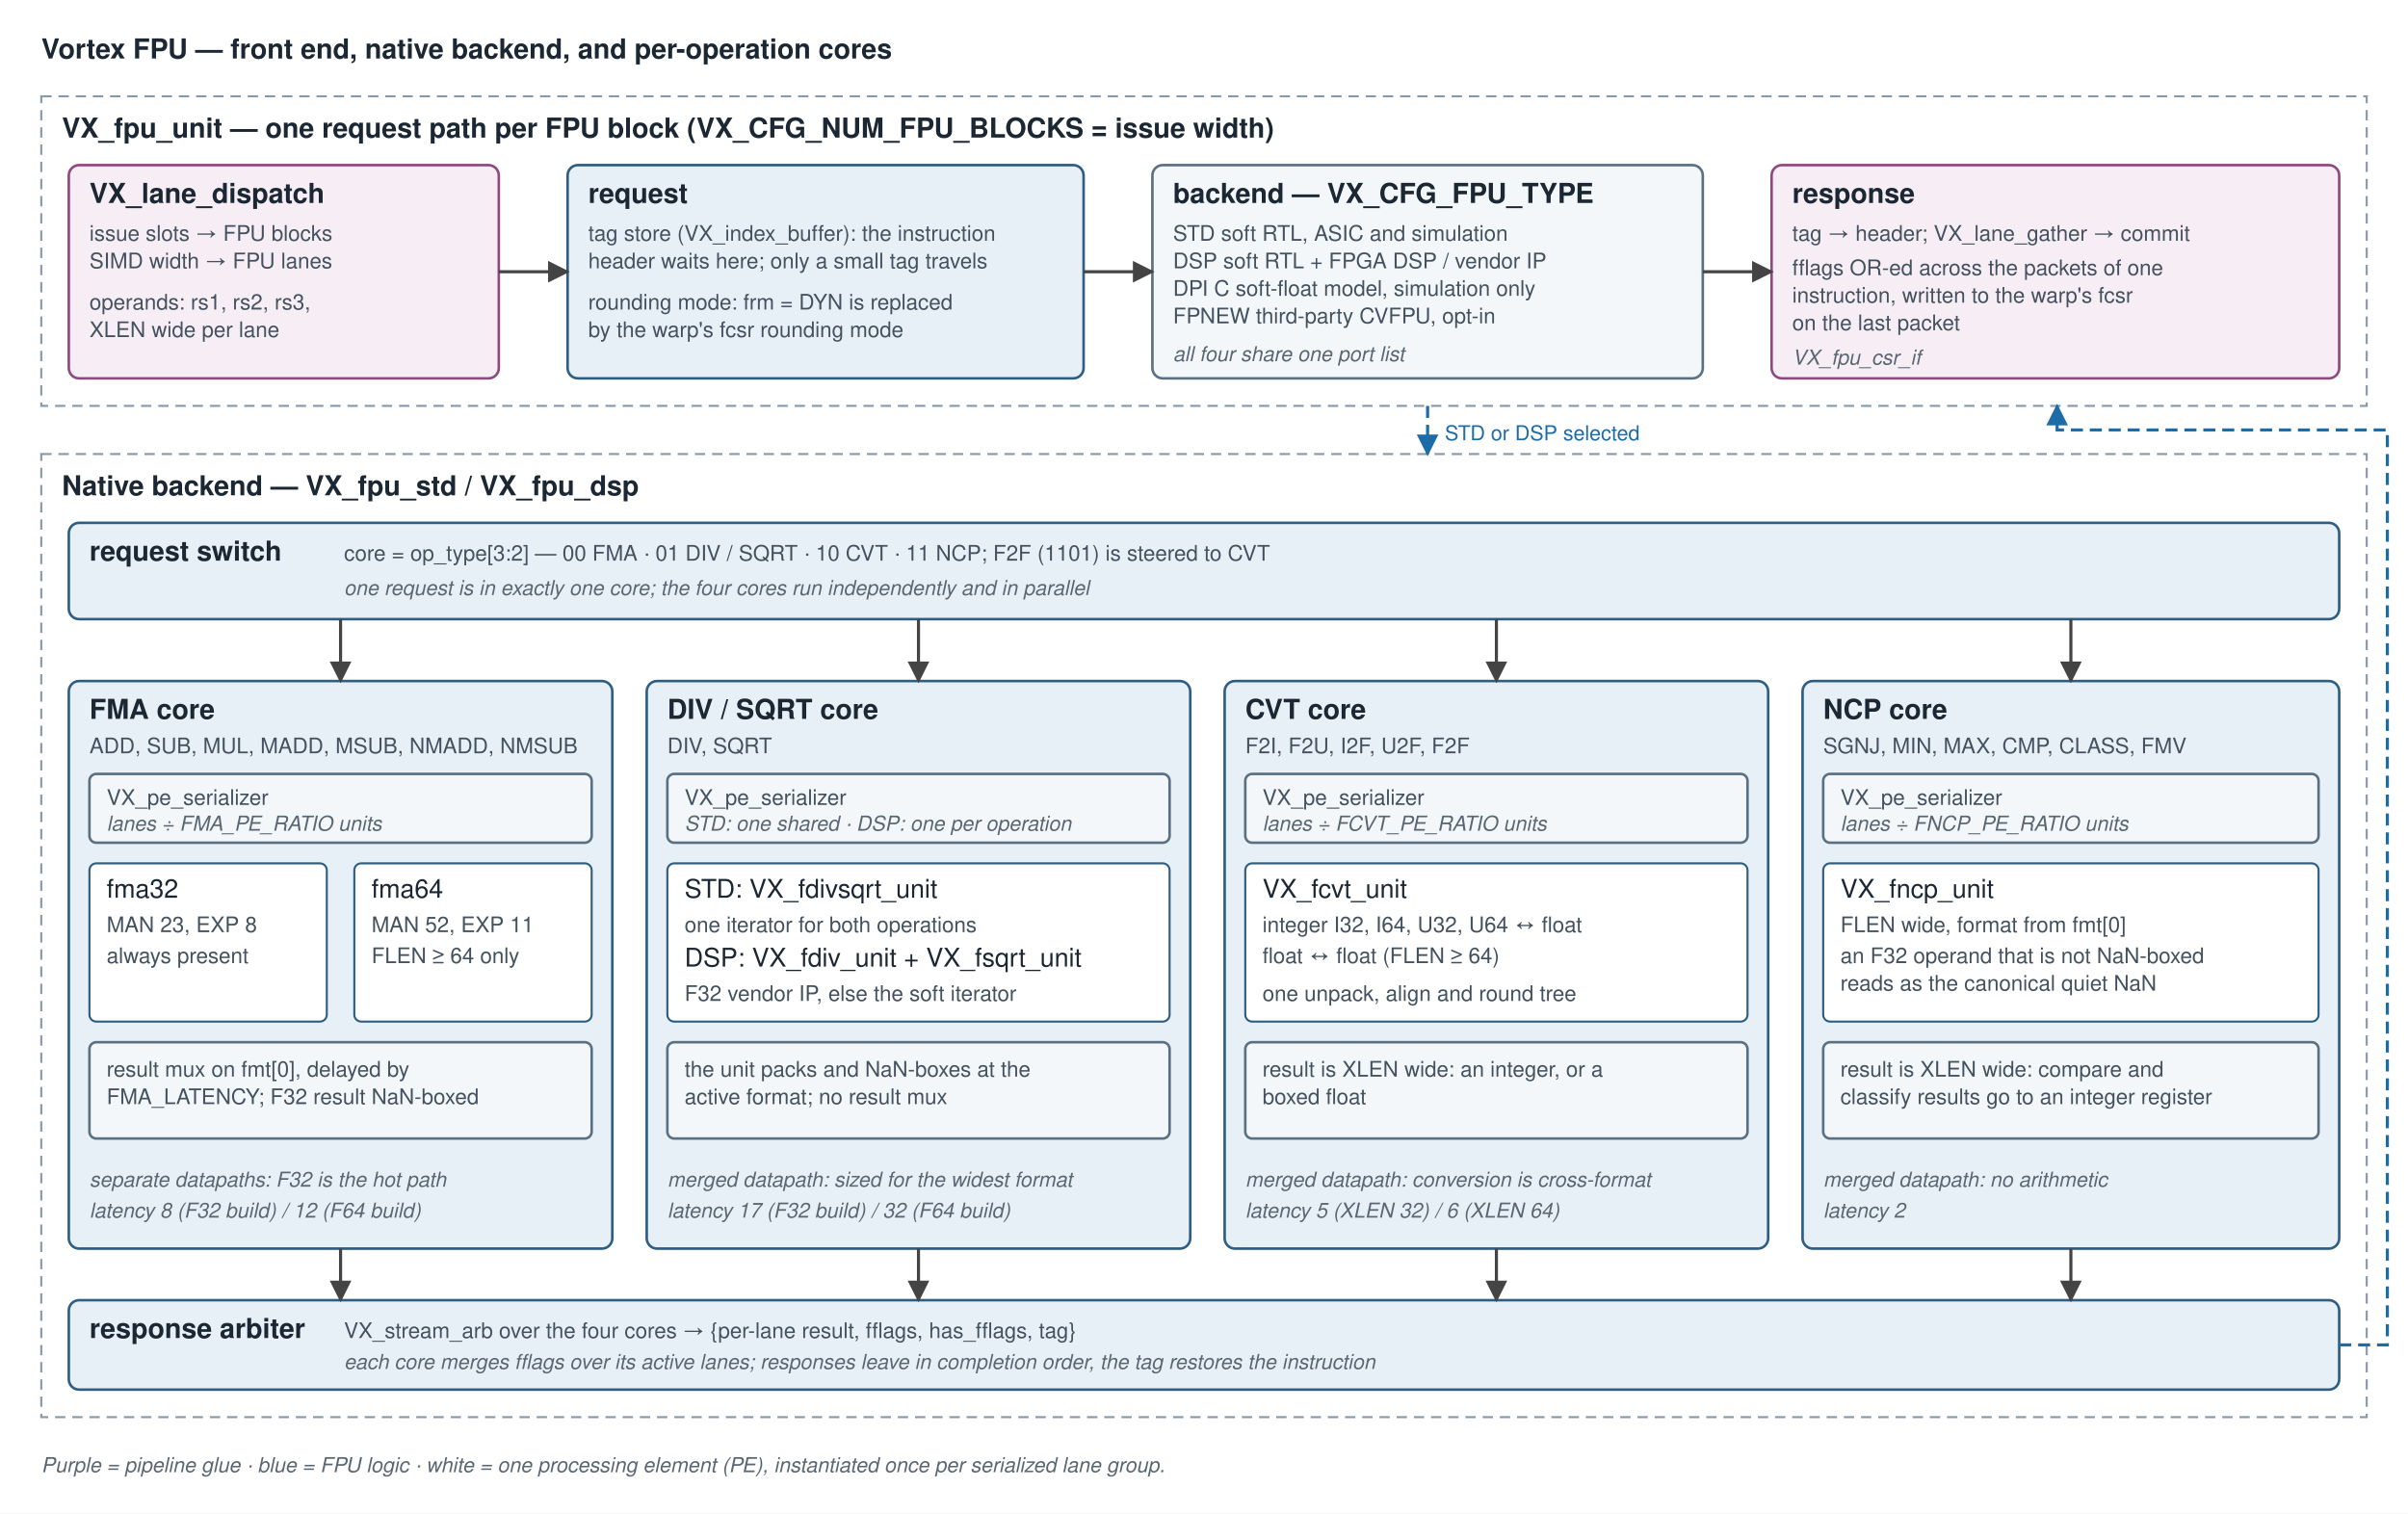
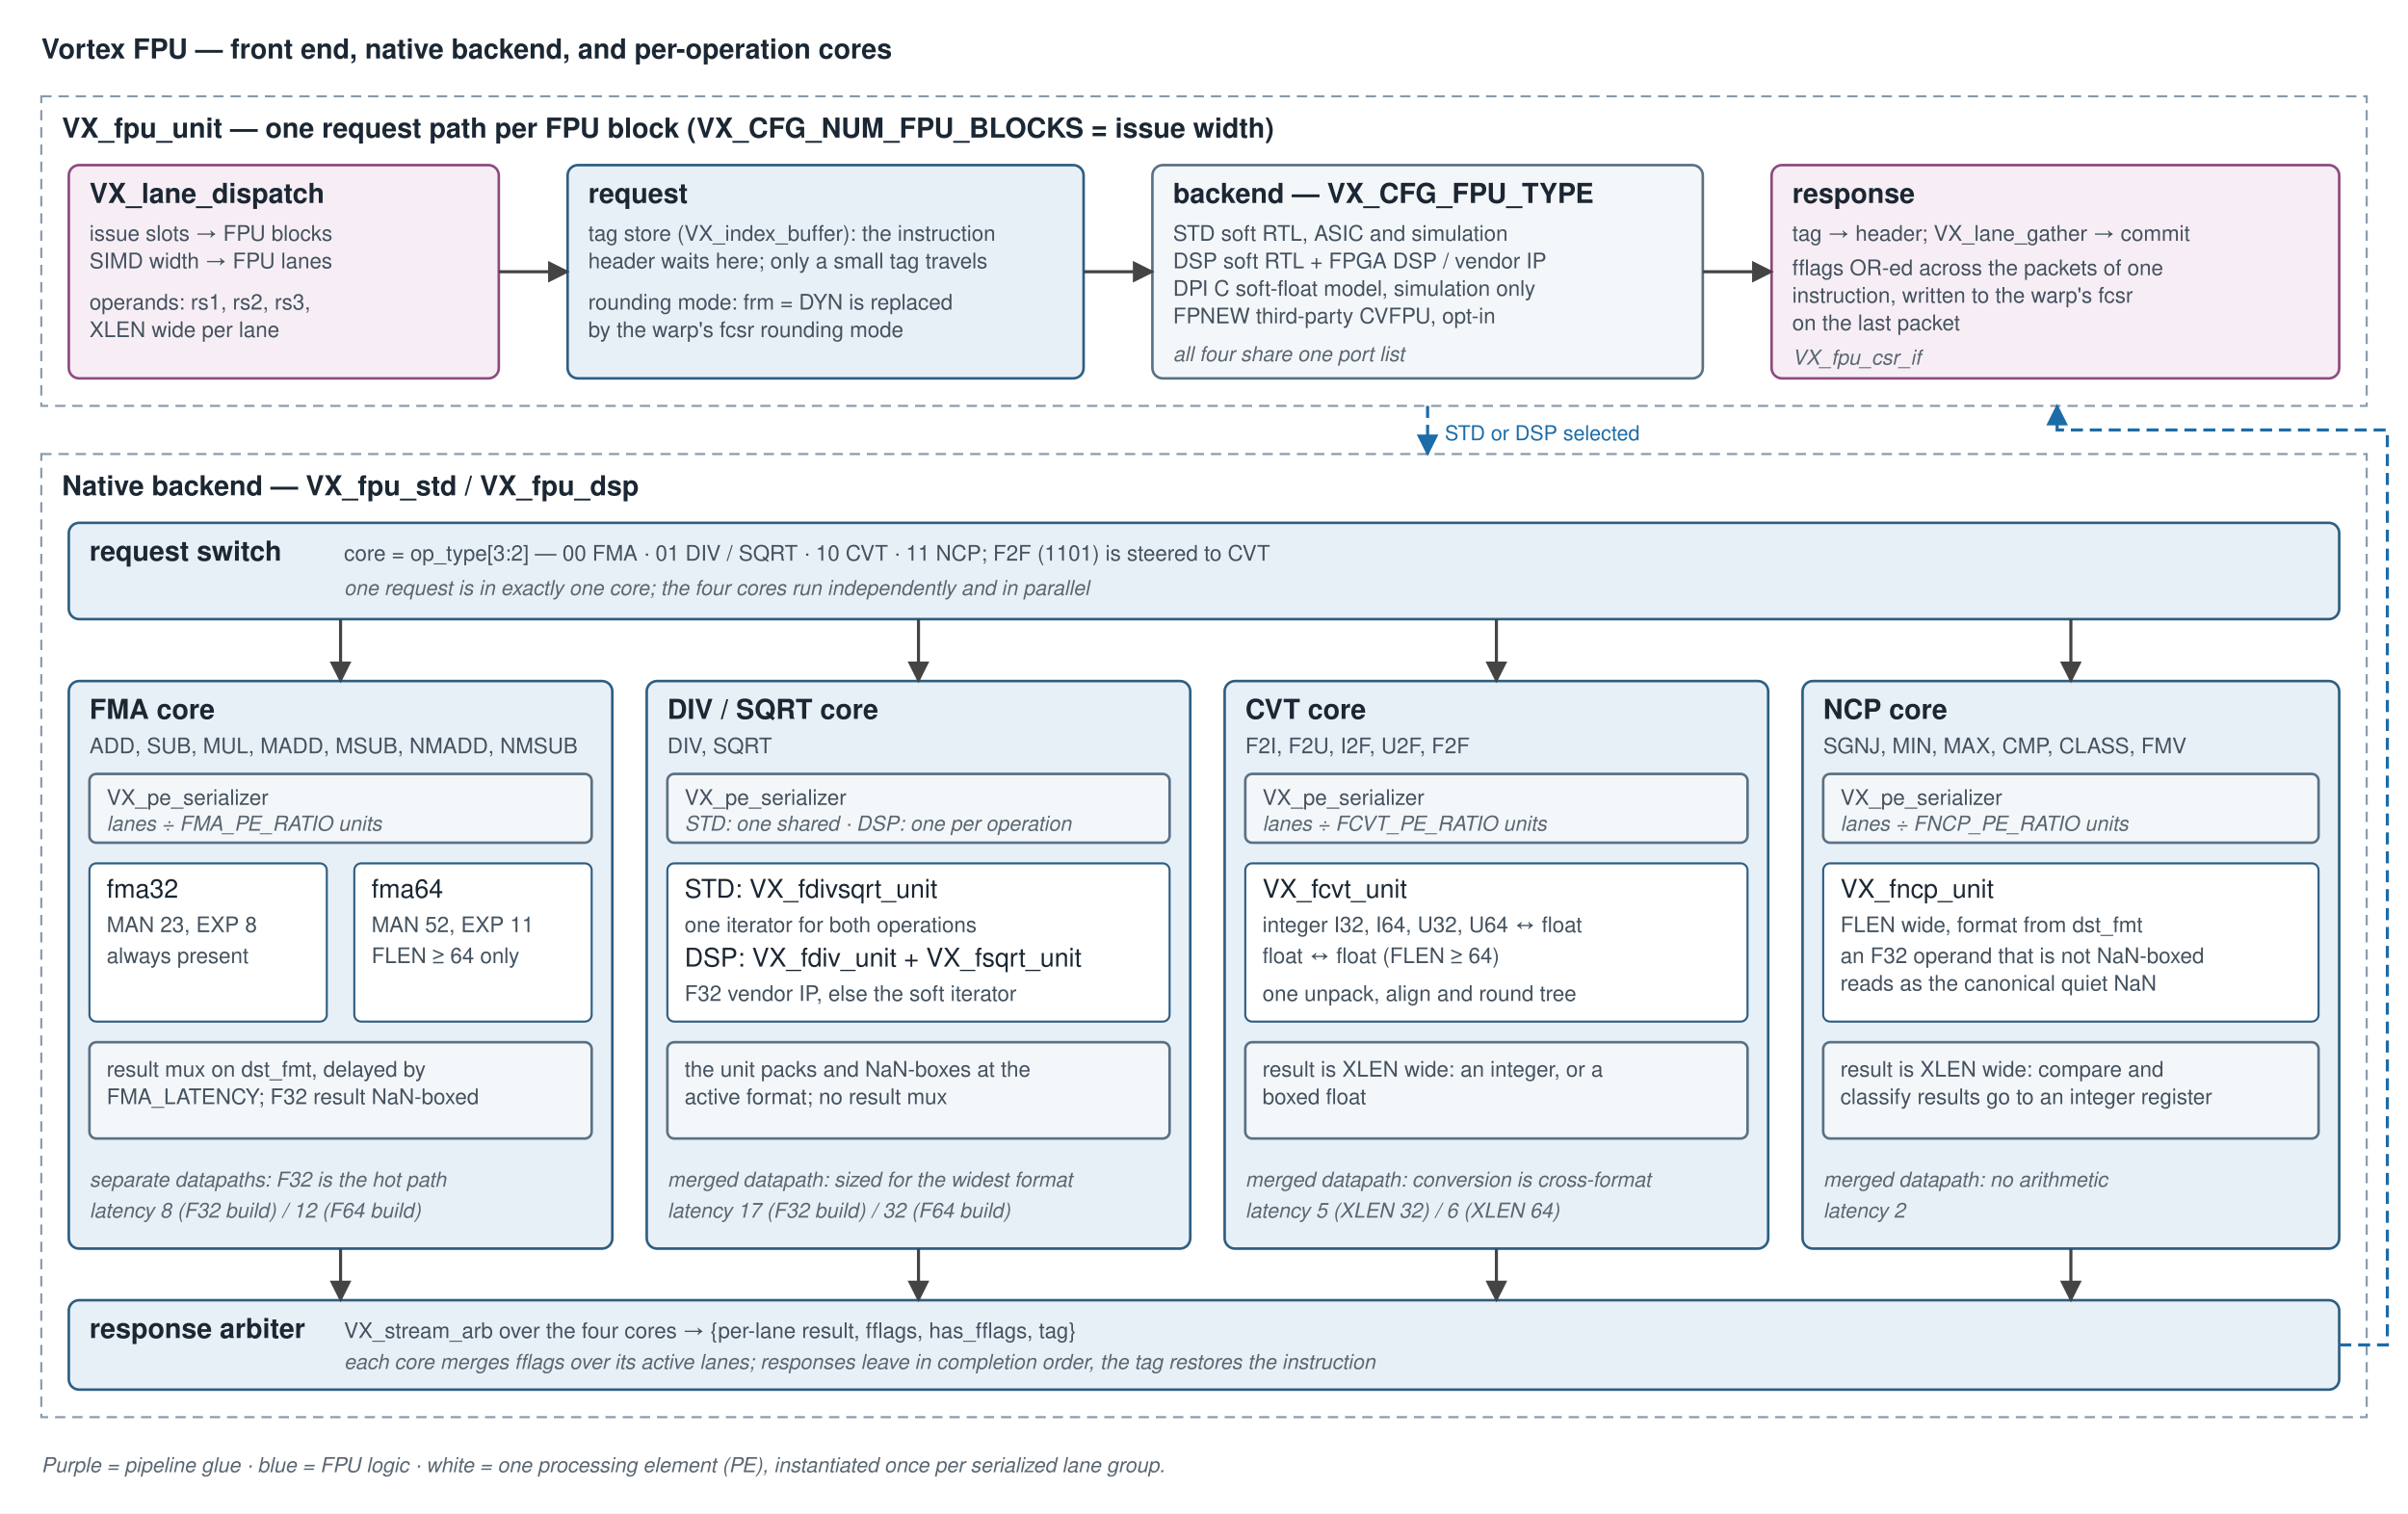
<svg xmlns="http://www.w3.org/2000/svg" viewBox="0 0 1400 880" font-family="Helvetica, Arial, sans-serif">
  <defs>
    <marker id="arr" viewBox="0 0 10 10" refX="9" refY="5" markerWidth="7" markerHeight="7" orient="auto-start-reverse">
      <path d="M0,0 L10,5 L0,10 z" fill="#444" />
    </marker>
    <marker id="arrb" viewBox="0 0 10 10" refX="9" refY="5" markerWidth="7" markerHeight="7" orient="auto-start-reverse">
      <path d="M0,0 L10,5 L0,10 z" fill="#1c6ca8" />
    </marker>
  </defs>
  <style>
    .box     { fill:#f4f7fa; stroke:#5a7184; stroke-width:1.5; }
    .unit    { fill:#e8f0f7; stroke:#2e5e82; stroke-width:1.5; }
    .pe      { fill:#ffffff; stroke:#2e5e82; stroke-width:1.2; }
    .mem     { fill:#fdf6e3; stroke:#b58900; stroke-width:1.5; }
    .sw      { fill:#eef7ee; stroke:#3a7d44; stroke-width:1.5; }
    .core    { fill:#f7eef5; stroke:#8e4a7e; stroke-width:1.5; }
    .grp     { fill:none; stroke:#8899aa; stroke-width:1.2; stroke-dasharray:6 4; }
    .t       { fill:#1b2733; font-size:15px; }
    .tb      { fill:#1b2733; font-size:16px; font-weight:bold; }
    .ts      { fill:#44525f; font-size:12.5px; }
    .tt      { fill:#5a6772; font-size:12px; font-style:italic; }
    .flow    { stroke:#444; stroke-width:1.8; fill:none; marker-end:url(#arr); }
    .flowb   { stroke:#1c6ca8; stroke-width:1.8; fill:none; marker-end:url(#arrb); stroke-dasharray:7 4; }
    .lbl     { fill:#1c6ca8; font-size:12px; }
    .lbk     { fill:#44525f; font-size:12px; }
  </style>
  <rect x="0" y="0" width="1400" height="880" fill="#ffffff" />
  <text x="24" y="34" class="tb" font-size="20">Vortex FPU — front end, native backend, and per-operation cores</text>
  <rect x="24" y="56" width="1352" height="180" class="grp" />
  <text x="36" y="80" class="tb">VX_fpu_unit — one request path per FPU block (VX_CFG_NUM_FPU_BLOCKS = issue width)</text>
  <rect x="40" y="96" width="250" height="124" rx="6" class="core" />
  <text x="52" y="118" class="tb">VX_lane_dispatch</text>
  <text x="52" y="140" class="ts">issue slots → FPU blocks</text>
  <text x="52" y="156" class="ts">SIMD width → FPU lanes</text>
  <text x="52" y="180" class="ts">operands: rs1, rs2, rs3,</text>
  <text x="52" y="196" class="ts">XLEN wide per lane</text>
  <rect x="330" y="96" width="300" height="124" rx="6" class="unit" />
  <text x="342" y="118" class="tb">request</text>
  <text x="342" y="140" class="ts">tag store (VX_index_buffer): the instruction</text>
  <text x="342" y="156" class="ts">header waits here; only a small tag travels</text>
  <text x="342" y="180" class="ts">rounding mode: frm = DYN is replaced</text>
  <text x="342" y="196" class="ts">by the warp's fcsr rounding mode</text>
  <rect x="670" y="96" width="320" height="124" rx="6" class="box" />
  <text x="682" y="118" class="tb">backend — VX_CFG_FPU_TYPE</text>
  <text x="682" y="140" class="ts">STD   soft RTL, ASIC and simulation</text>
  <text x="682" y="156" class="ts">DSP   soft RTL + FPGA DSP / vendor IP</text>
  <text x="682" y="172" class="ts">DPI   C soft-float model, simulation only</text>
  <text x="682" y="188" class="ts">FPNEW third-party CVFPU, opt-in</text>
  <text x="682" y="210" class="tt">all four share one port list</text>
  <rect x="1030" y="96" width="330" height="124" rx="6" class="core" />
  <text x="1042" y="118" class="tb">response</text>
  <text x="1042" y="140" class="ts">tag → header; VX_lane_gather → commit</text>
  <text x="1042" y="160" class="ts">fflags OR-ed across the packets of one</text>
  <text x="1042" y="176" class="ts">instruction, written to the warp's fcsr</text>
  <text x="1042" y="192" class="ts">on the last packet</text>
  <text x="1042" y="212" class="tt">VX_fpu_csr_if</text>
  <path d="M 290 158 L 330 158" class="flow" />
  <path d="M 630 158 L 670 158" class="flow" />
  <path d="M 990 158 L 1030 158" class="flow" />
  <rect x="24" y="264" width="1352" height="560" class="grp" />
  <text x="36" y="288" class="tb">Native backend — VX_fpu_std / VX_fpu_dsp</text>
  <rect x="40" y="304" width="1320" height="56" rx="6" class="unit" />
  <text x="52" y="326" class="tb">request switch</text>
  <text x="200" y="326" class="ts">core = op_type[3:2] — 00 FMA · 01 DIV / SQRT · 10 CVT · 11 NCP;   F2F (1101) is steered to CVT</text>
  <text x="200" y="346" class="tt">one request is in exactly one core; the four cores run independently and in parallel</text>
  <path d="M 830 236 L 830 264" class="flowb" />
  <text x="840" y="256" class="lbl">STD or DSP selected</text>
  <rect x="40" y="396" width="316" height="330" rx="6" class="unit" />
  <text x="52" y="418" class="tb">FMA core</text>
  <text x="52" y="438" class="ts">ADD, SUB, MUL, MADD, MSUB, NMADD, NMSUB</text>
  <rect x="52" y="450" width="292" height="40" rx="4" class="box" />
  <text x="62" y="468" class="ts">VX_pe_serializer</text>
  <text x="62" y="483" class="tt">lanes ÷ FMA_PE_RATIO units</text>
  <rect x="52" y="502" width="138" height="92" rx="4" class="pe" />
  <text x="62" y="522" class="t">fma32</text>
  <text x="62" y="542" class="ts">MAN 23, EXP 8</text>
  <text x="62" y="560" class="ts">always present</text>
  <rect x="206" y="502" width="138" height="92" rx="4" class="pe" />
  <text x="216" y="522" class="t">fma64</text>
  <text x="216" y="542" class="ts">MAN 52, EXP 11</text>
  <text x="216" y="560" class="ts">FLEN ≥ 64 only</text>
  <rect x="52" y="606" width="292" height="56" rx="4" class="box" />
-   <text x="62" y="626" class="ts">result mux on fmt[0], delayed by</text>
+   <text x="62" y="626" class="ts">result mux on dst_fmt, delayed by</text>
  <text x="62" y="642" class="ts">FMA_LATENCY; F32 result NaN-boxed</text>
  <text x="52" y="690" class="tt">separate datapaths: F32 is the hot path</text>
  <text x="52" y="708" class="tt">latency 8 (F32 build) / 12 (F64 build)</text>
  <rect x="376" y="396" width="316" height="330" rx="6" class="unit" />
  <text x="388" y="418" class="tb">DIV / SQRT core</text>
  <text x="388" y="438" class="ts">DIV, SQRT</text>
  <rect x="388" y="450" width="292" height="40" rx="4" class="box" />
  <text x="398" y="468" class="ts">VX_pe_serializer</text>
  <text x="398" y="483" class="tt">STD: one shared · DSP: one per operation</text>
  <rect x="388" y="502" width="292" height="92" rx="4" class="pe" />
  <text x="398" y="522" class="t">STD: VX_fdivsqrt_unit</text>
  <text x="398" y="542" class="ts">one iterator for both operations</text>
  <text x="398" y="562" class="t">DSP: VX_fdiv_unit + VX_fsqrt_unit</text>
  <text x="398" y="582" class="ts">F32 vendor IP, else the soft iterator</text>
  <rect x="388" y="606" width="292" height="56" rx="4" class="box" />
  <text x="398" y="626" class="ts">the unit packs and NaN-boxes at the</text>
  <text x="398" y="642" class="ts">active format; no result mux</text>
  <text x="388" y="690" class="tt">merged datapath: sized for the widest format</text>
  <text x="388" y="708" class="tt">latency 17 (F32 build) / 32 (F64 build)</text>
  <rect x="712" y="396" width="316" height="330" rx="6" class="unit" />
  <text x="724" y="418" class="tb">CVT core</text>
  <text x="724" y="438" class="ts">F2I, F2U, I2F, U2F, F2F</text>
  <rect x="724" y="450" width="292" height="40" rx="4" class="box" />
  <text x="734" y="468" class="ts">VX_pe_serializer</text>
  <text x="734" y="483" class="tt">lanes ÷ FCVT_PE_RATIO units</text>
  <rect x="724" y="502" width="292" height="92" rx="4" class="pe" />
  <text x="734" y="522" class="t">VX_fcvt_unit</text>
  <text x="734" y="542" class="ts">integer I32, I64, U32, U64 ↔ float</text>
  <text x="734" y="560" class="ts">float ↔ float (FLEN ≥ 64)</text>
  <text x="734" y="582" class="ts">one unpack, align and round tree</text>
  <rect x="724" y="606" width="292" height="56" rx="4" class="box" />
  <text x="734" y="626" class="ts">result is XLEN wide: an integer, or a</text>
  <text x="734" y="642" class="ts">boxed float</text>
  <text x="724" y="690" class="tt">merged datapath: conversion is cross-format</text>
  <text x="724" y="708" class="tt">latency 5 (XLEN 32) / 6 (XLEN 64)</text>
  <rect x="1048" y="396" width="312" height="330" rx="6" class="unit" />
  <text x="1060" y="418" class="tb">NCP core</text>
  <text x="1060" y="438" class="ts">SGNJ, MIN, MAX, CMP, CLASS, FMV</text>
  <rect x="1060" y="450" width="288" height="40" rx="4" class="box" />
  <text x="1070" y="468" class="ts">VX_pe_serializer</text>
  <text x="1070" y="483" class="tt">lanes ÷ FNCP_PE_RATIO units</text>
  <rect x="1060" y="502" width="288" height="92" rx="4" class="pe" />
  <text x="1070" y="522" class="t">VX_fncp_unit</text>
-   <text x="1070" y="542" class="ts">FLEN wide, format from fmt[0]</text>
+   <text x="1070" y="542" class="ts">FLEN wide, format from dst_fmt</text>
  <text x="1070" y="560" class="ts">an F32 operand that is not NaN-boxed</text>
  <text x="1070" y="576" class="ts">reads as the canonical quiet NaN</text>
  <rect x="1060" y="606" width="288" height="56" rx="4" class="box" />
  <text x="1070" y="626" class="ts">result is XLEN wide: compare and</text>
  <text x="1070" y="642" class="ts">classify results go to an integer register</text>
  <text x="1060" y="690" class="tt">merged datapath: no arithmetic</text>
  <text x="1060" y="708" class="tt">latency 2</text>
  <path d="M 198 360 L 198 396" class="flow" />
  <path d="M 534 360 L 534 396" class="flow" />
  <path d="M 870 360 L 870 396" class="flow" />
  <path d="M 1204 360 L 1204 396" class="flow" />
  <rect x="40" y="756" width="1320" height="52" rx="6" class="unit" />
  <text x="52" y="778" class="tb">response arbiter</text>
  <text x="200" y="778" class="ts">VX_stream_arb over the four cores → {per-lane result, fflags, has_fflags, tag}</text>
  <text x="200" y="796" class="tt">each core merges fflags over its active lanes; responses leave in completion order, the tag restores the instruction</text>
  <path d="M 198 726 L 198 756" class="flow" />
  <path d="M 534 726 L 534 756" class="flow" />
  <path d="M 870 726 L 870 756" class="flow" />
  <path d="M 1204 726 L 1204 756" class="flow" />
  <path d="M 1360 782 L 1388 782 L 1388 250 L 1196 250 L 1196 236" class="flowb" />
  <text x="24" y="856" class="tt">Purple = pipeline glue · blue = FPU logic · white = one processing element (PE), instantiated once per serialized lane group.</text>
</svg>
